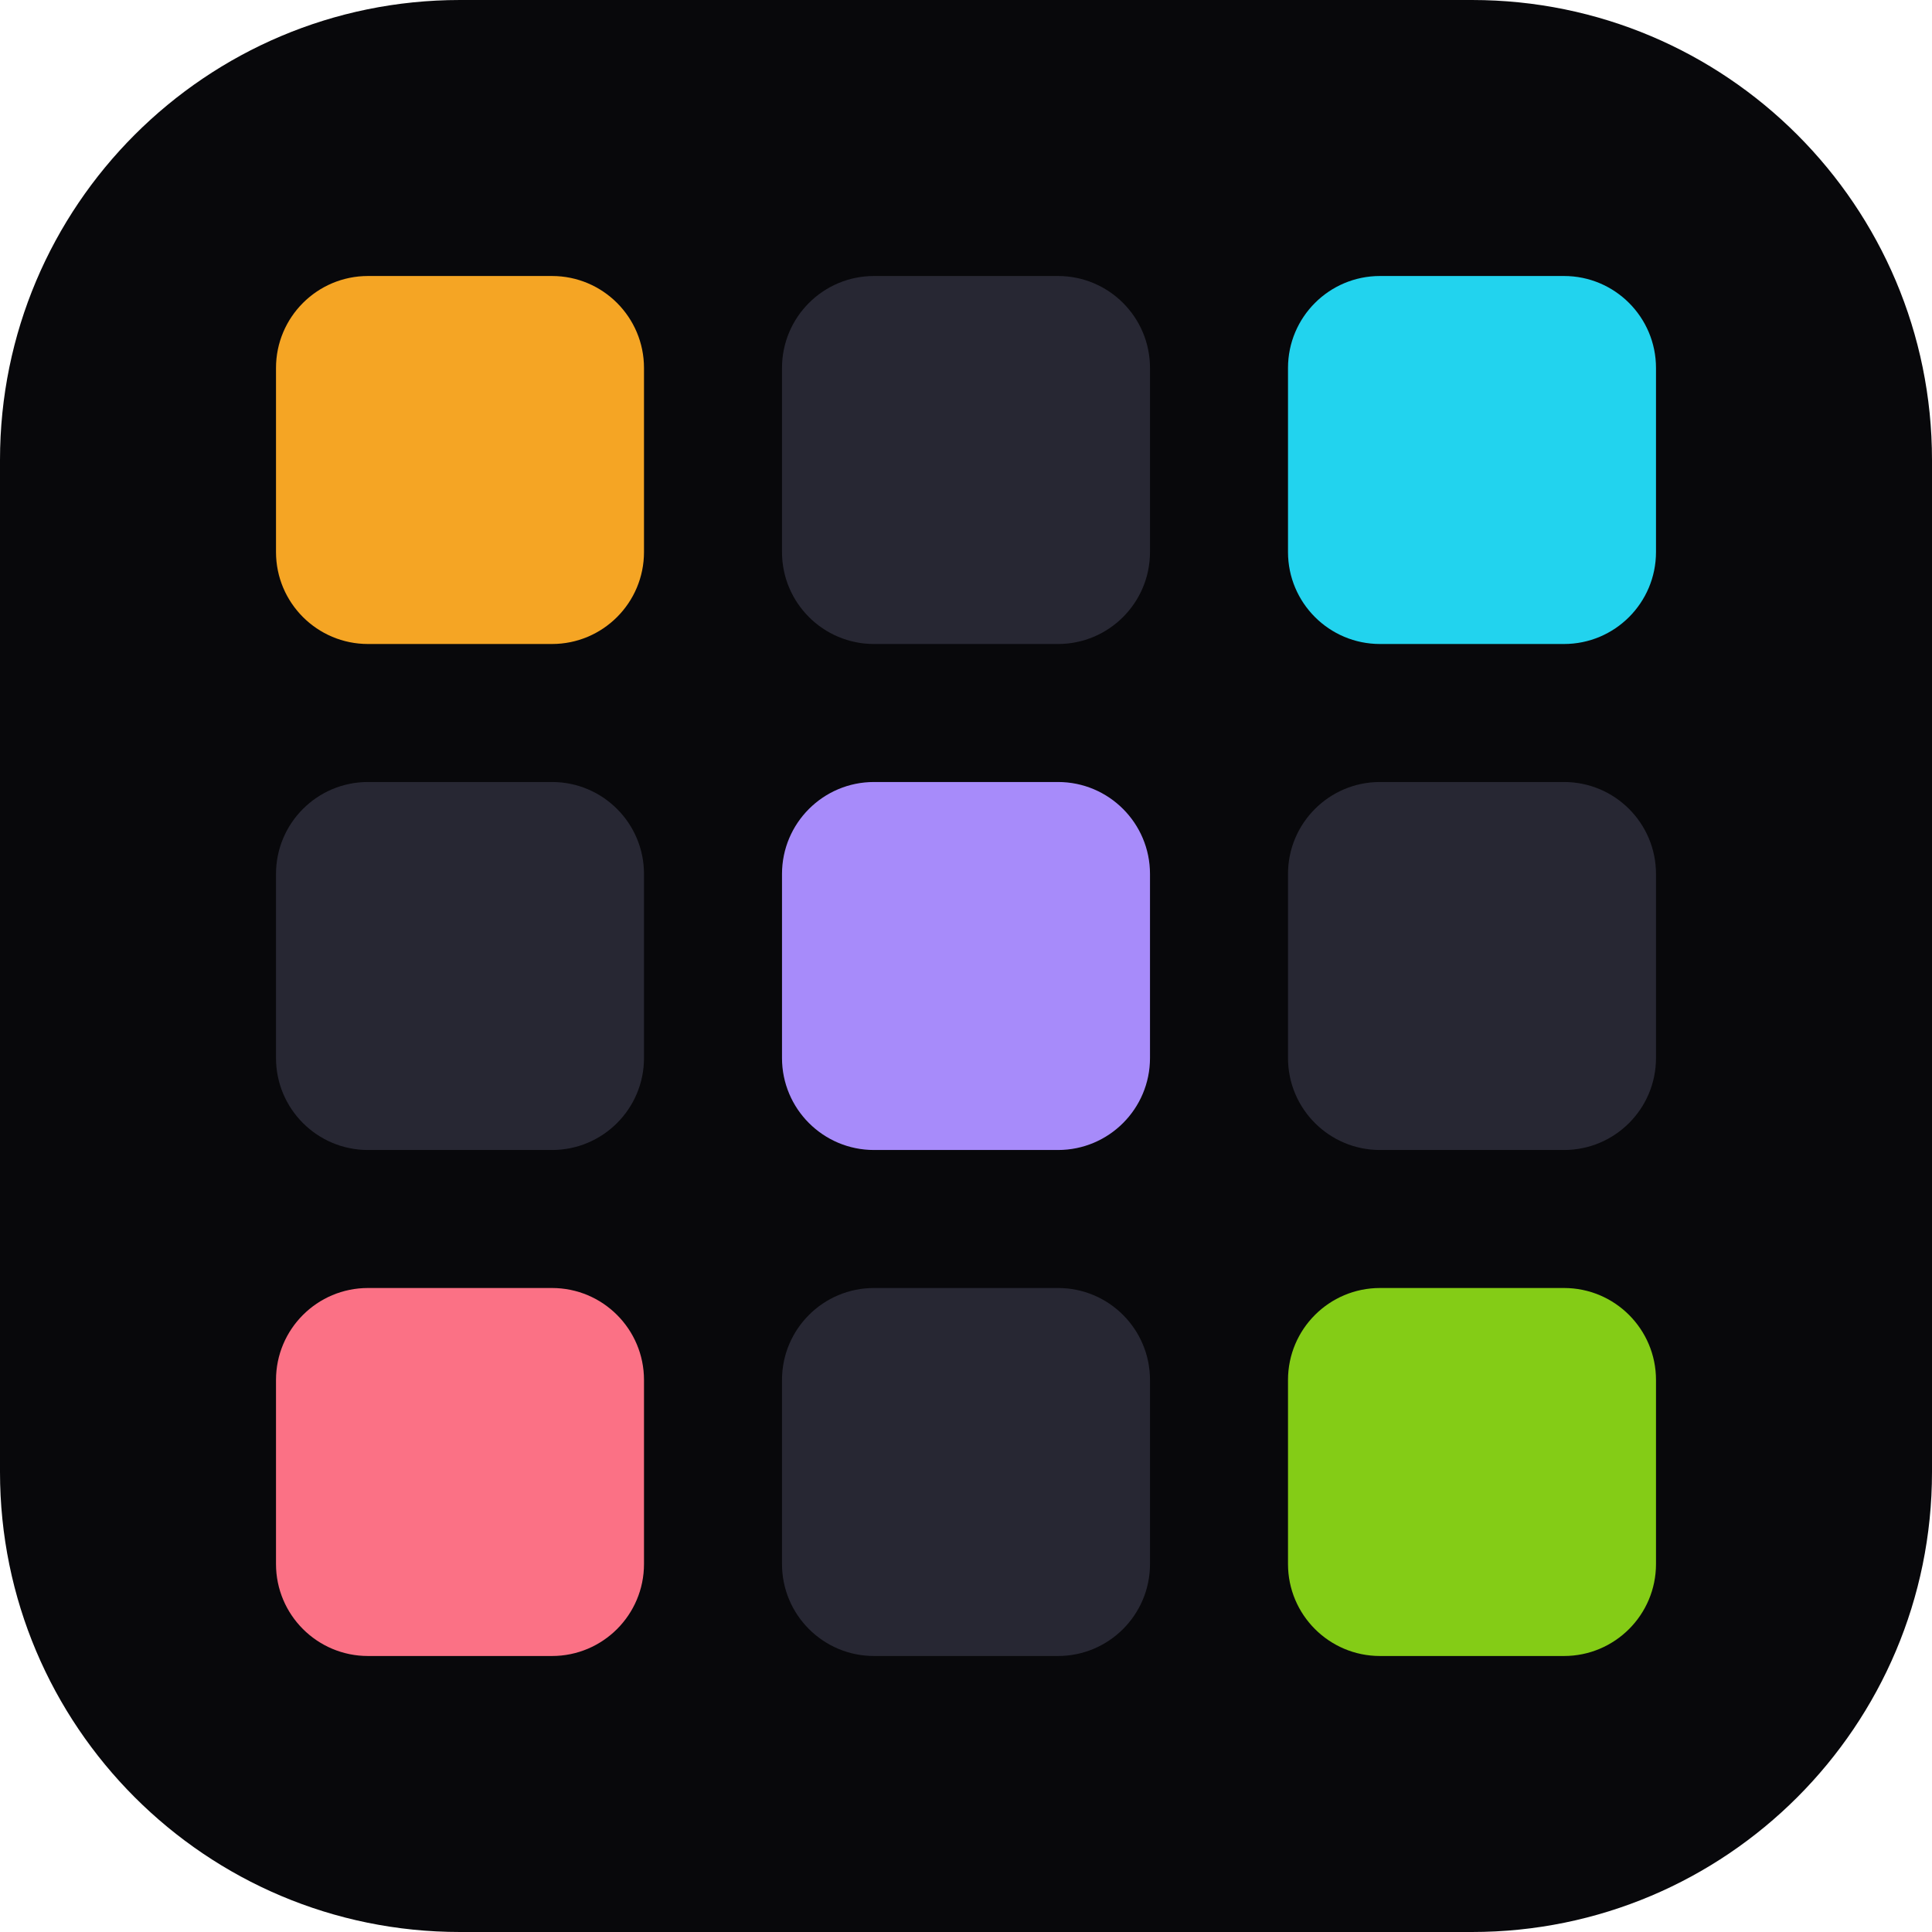
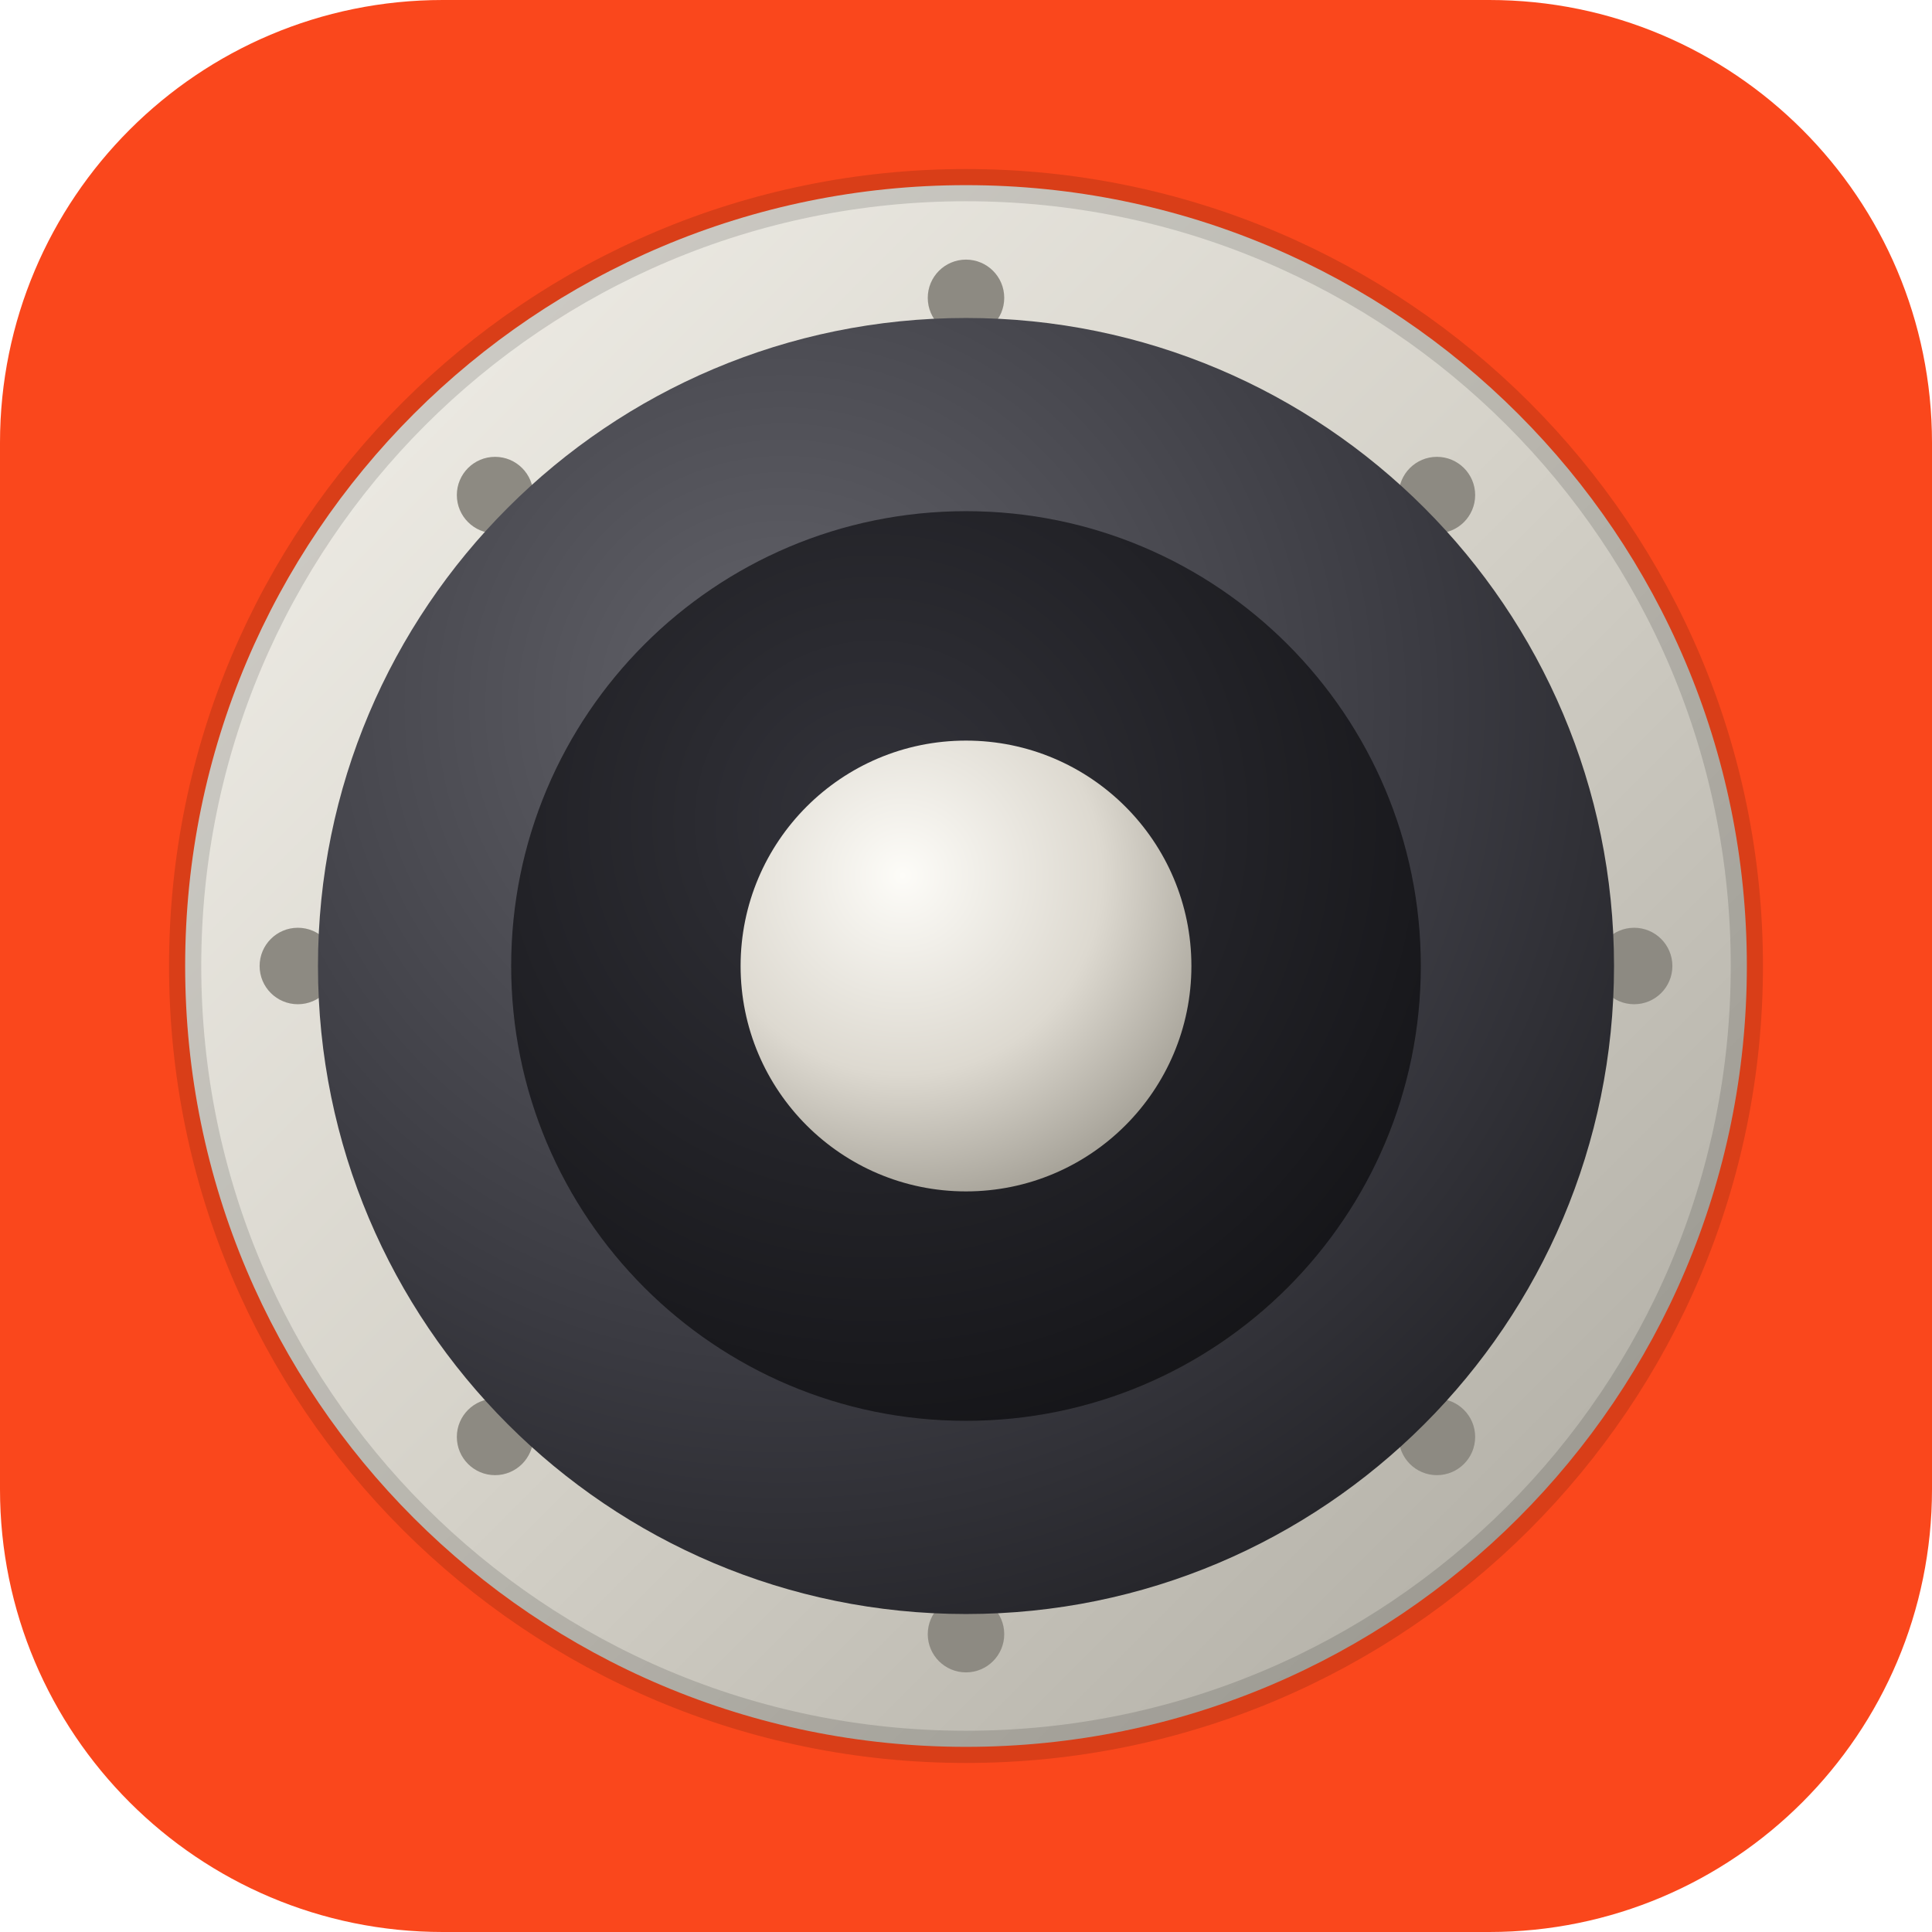
- <svg xmlns="http://www.w3.org/2000/svg" viewBox="0 0 42 42">
-   <rect width="42" height="42" rx="10" fill="#08080b" />
-   <rect x="6" y="6" width="8" height="8" rx="2" fill="#f5a524" />
-   <rect x="17" y="6" width="8" height="8" rx="2" fill="#272733" />
-   <rect x="28" y="6" width="8" height="8" rx="2" fill="#22d3ee" />
-   <rect x="6" y="17" width="8" height="8" rx="2" fill="#272733" />
-   <rect x="17" y="17" width="8" height="8" rx="2" fill="#a78bfa" />
-   <rect x="28" y="17" width="8" height="8" rx="2" fill="#272733" />
-   <rect x="6" y="28" width="8" height="8" rx="2" fill="#fb7185" />
-   <rect x="17" y="28" width="8" height="8" rx="2" fill="#272733" />
-   <rect x="28" y="28" width="8" height="8" rx="2" fill="#84cc16" />
+ <svg xmlns="http://www.w3.org/2000/svg" viewBox="0 0 48 48">
+   <defs>
+     <linearGradient id="ring" x1="0" y1="0" x2="1" y2="1">
+       <stop offset="0" stop-color="#f4f2ec" />
+       <stop offset="0.5" stop-color="#d5d2c9" />
+       <stop offset="1" stop-color="#a9a69d" />
+     </linearGradient>
+     <radialGradient id="surround" cx="0.36" cy="0.3" r="0.85">
+       <stop offset="0" stop-color="#63636a" />
+       <stop offset="0.6" stop-color="#3a3a41" />
+       <stop offset="1" stop-color="#1d1d21" />
+     </radialGradient>
+     <radialGradient id="cone" cx="0.4" cy="0.34" r="0.8">
+       <stop offset="0" stop-color="#33333a" />
+       <stop offset="1" stop-color="#111114" />
+     </radialGradient>
+     <radialGradient id="dome" cx="0.36" cy="0.3" r="0.8">
+       <stop offset="0" stop-color="#fdfcf8" />
+       <stop offset="0.55" stop-color="#ddd9d0" />
+       <stop offset="1" stop-color="#9c988e" />
+     </radialGradient>
+   </defs>
+   <rect width="48" height="48" rx="11" fill="#fa471c" />
+   <circle cx="24" cy="24" r="19.4" fill="url(#ring)" />
+   <circle cx="24" cy="24" r="19.4" fill="none" stroke="#00000022" stroke-width="0.8" />
+   <g fill="#8d8a82">
+     <circle cx="24" cy="7.4" r="0.95" />
+     <circle cx="35.7" cy="12.3" r="0.95" />
+     <circle cx="40.6" cy="24" r="0.95" />
+     <circle cx="35.7" cy="35.7" r="0.95" />
+     <circle cx="24" cy="40.6" r="0.95" />
+     <circle cx="12.3" cy="35.7" r="0.95" />
+     <circle cx="7.4" cy="24" r="0.95" />
+     <circle cx="12.3" cy="12.3" r="0.95" />
+   </g>
+   <circle cx="24" cy="24" r="16.1" fill="url(#surround)" />
+   <circle cx="24" cy="24" r="11.3" fill="url(#cone)" />
+   <circle cx="24" cy="24" r="5.6" fill="url(#dome)" />
</svg>
